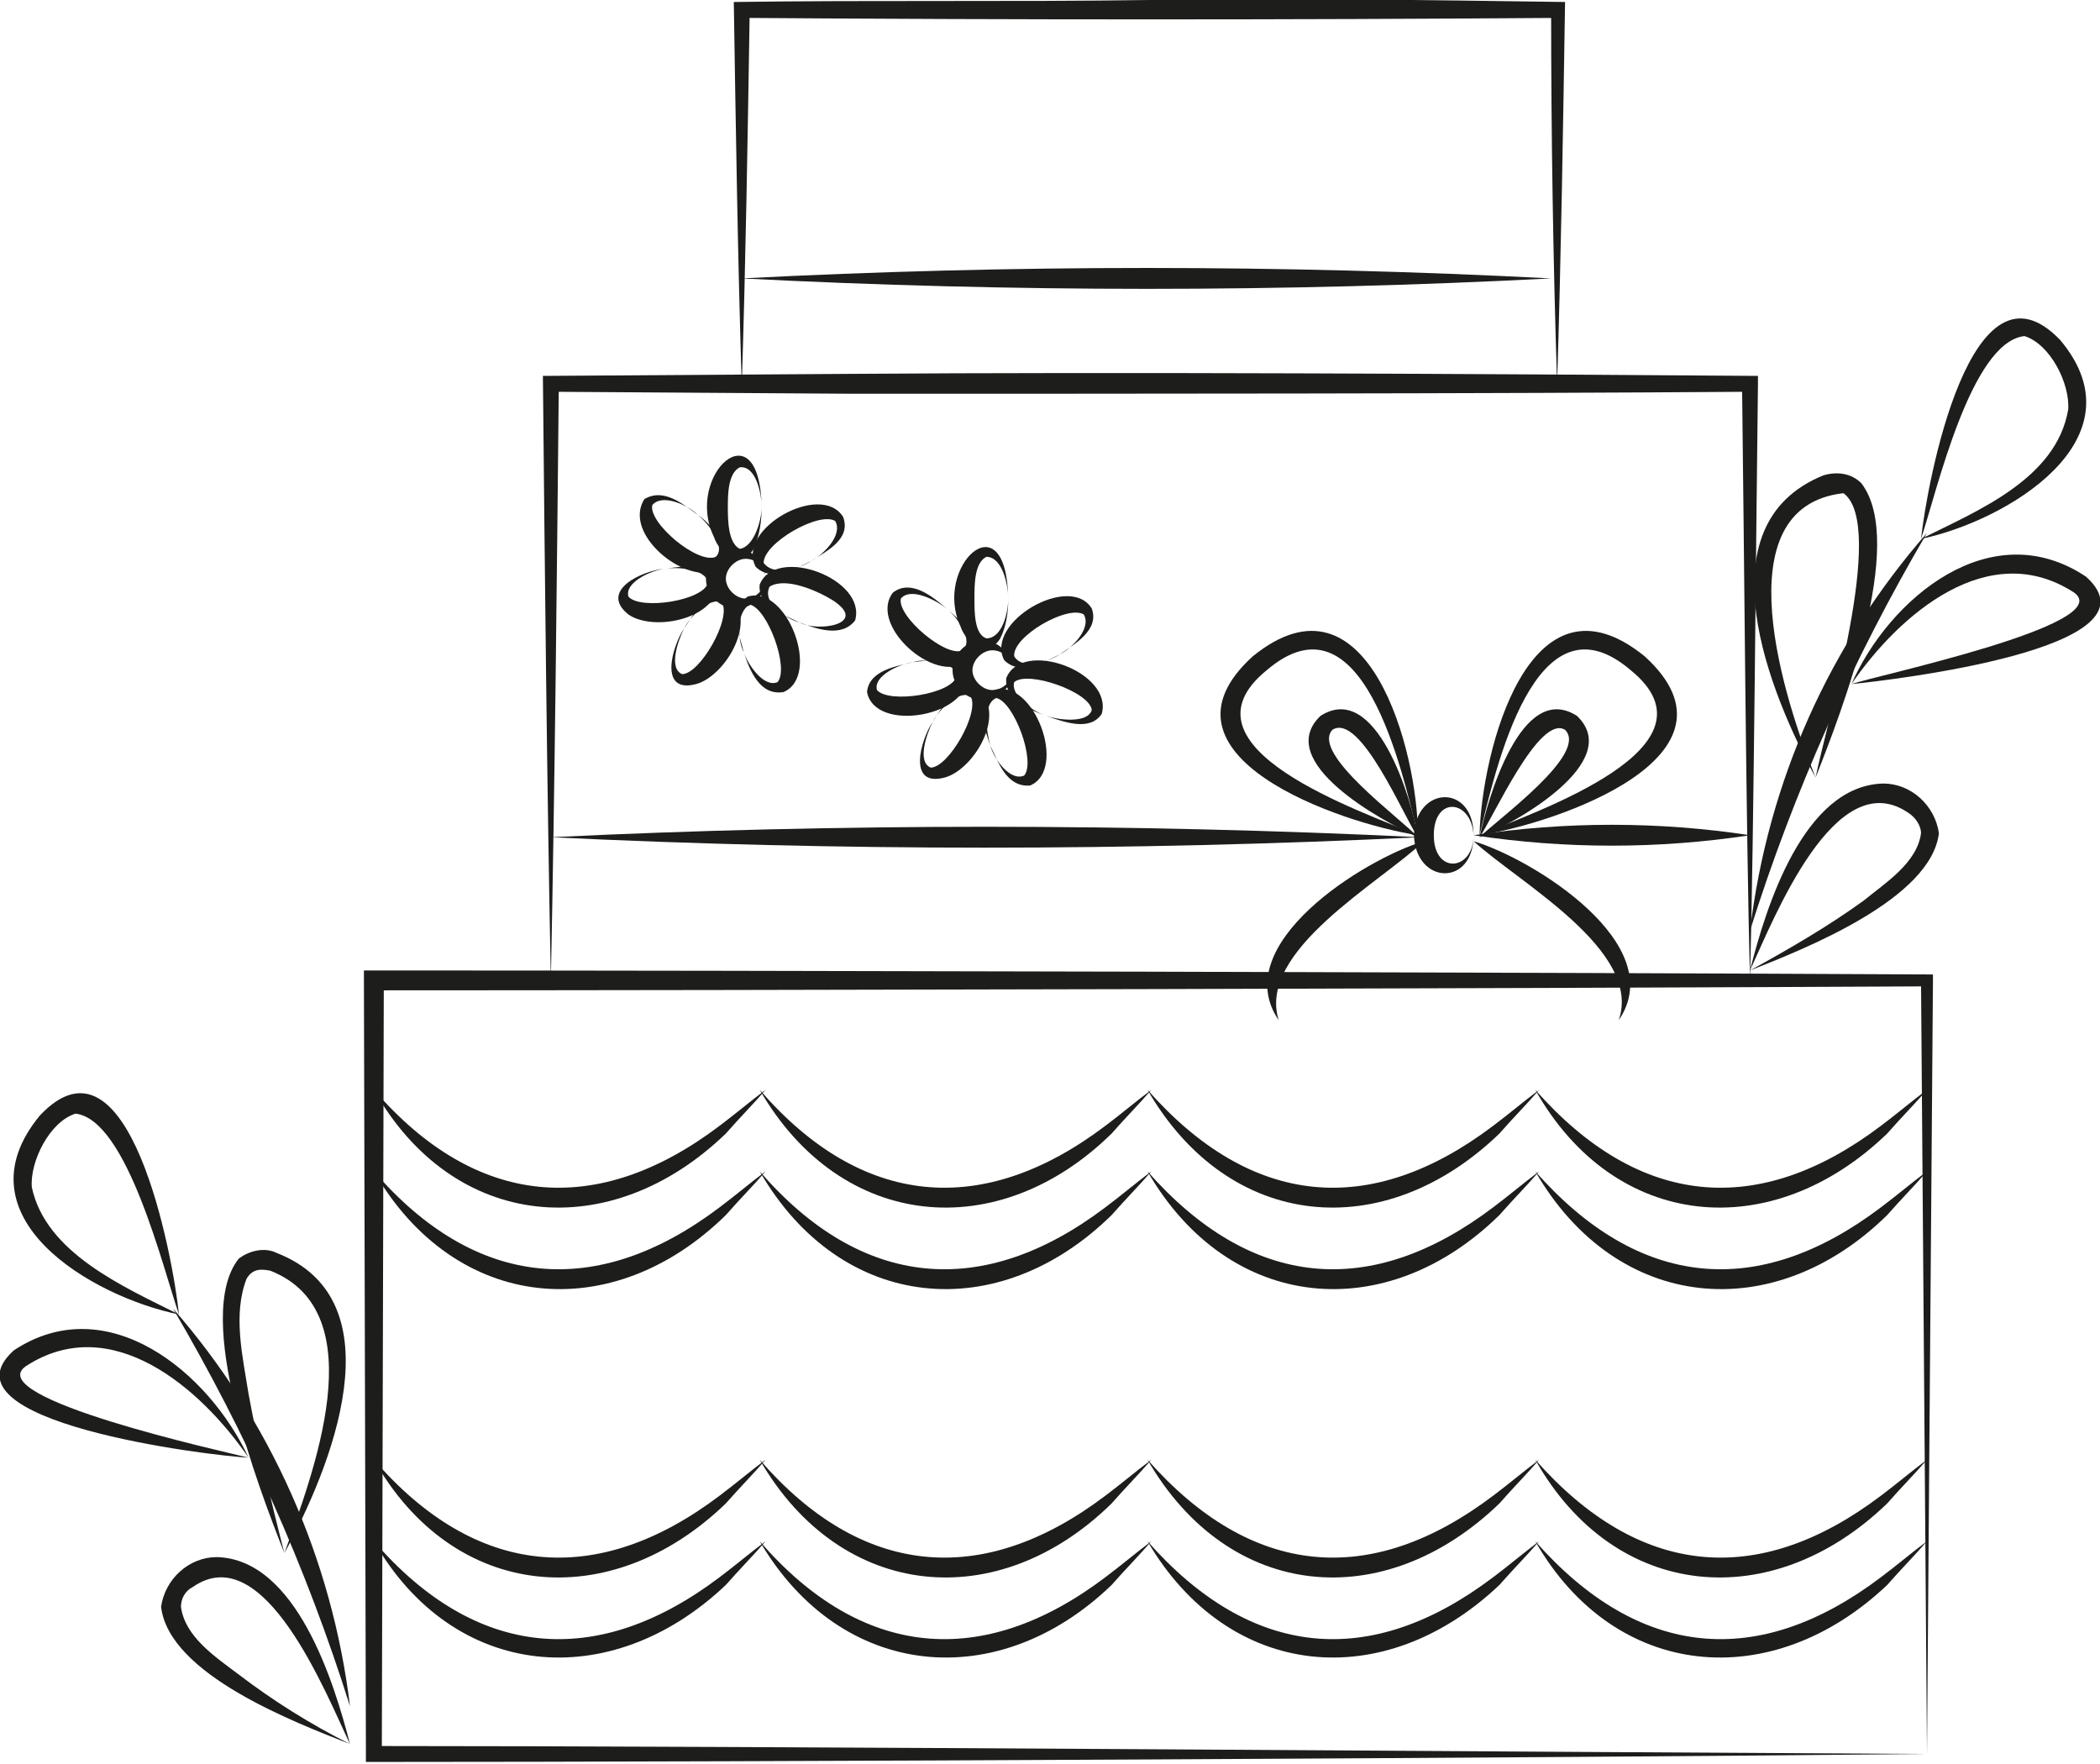
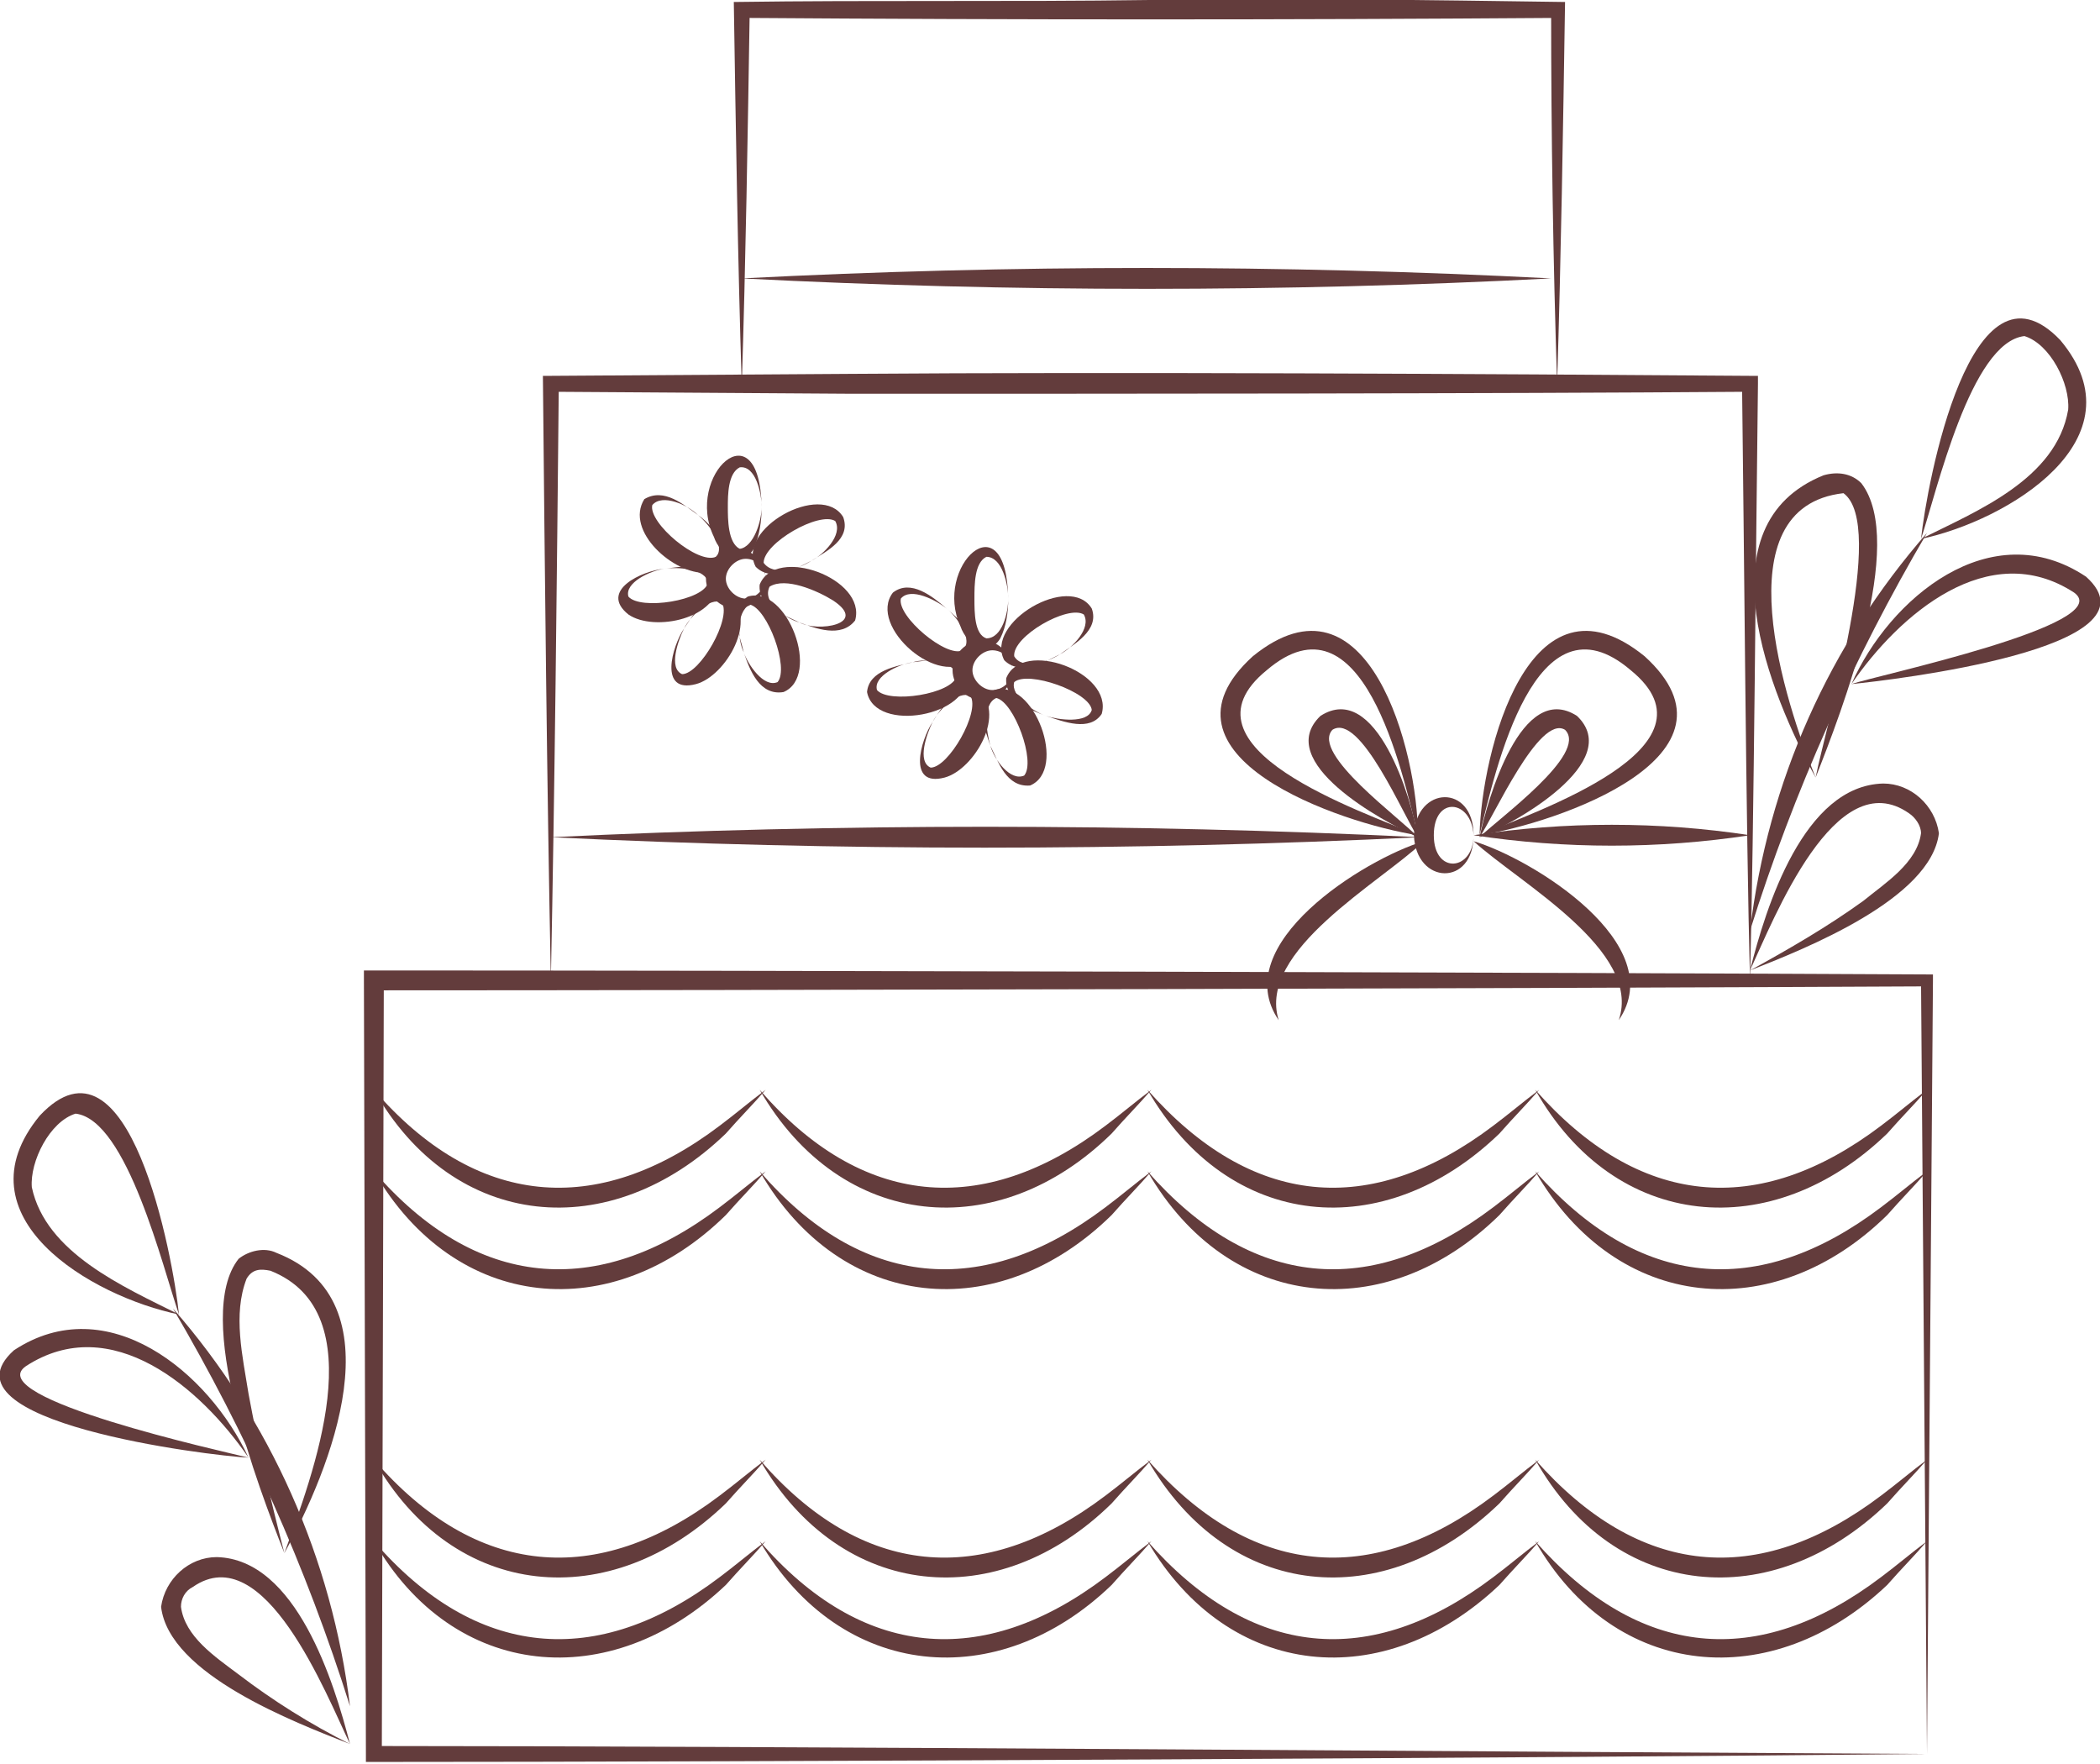
<svg xmlns="http://www.w3.org/2000/svg" version="1.1" id="Слой_1" x="0px" y="0px" viewBox="0 0 105.6 88.7" style="enable-background:new 0 0 105.6 88.7;" xml:space="preserve">
  <style type="text/css">
- 	.st0{fill:#1D1D1B;}
+ 	.st0{fill:#633C3C;}
</style>
  <g id="Слой_2_00000105398325605508685960000010117049045399082430_">
    <g id="Слой_1-2">
      <path class="st0" d="M96.9,88.2c-19.5,0.2-58.7,0.4-78.1,0.4h-0.4v-0.4l-0.1-38.9v-0.5h0.5c19.5,0,58.7,0.1,78.1,0.2h0.3v0.3    L96.9,88.2z M96.9,88.2l-0.3-38.9l0.3,0.3c-19.5,0.1-58.7,0.2-78.1,0.2l0.5-0.5l-0.1,38.9l-0.4-0.4C38.2,87.8,77.4,88.1,96.9,88.2    z" />
      <path class="st0" d="M27.7,49.3c-0.2-10.1-0.3-20.2-0.4-30.4h0.4l15.1-0.1c13.4-0.1,31.8,0,45.2,0.1h0.4v0.4    c-0.1,7.5-0.2,22.5-0.4,30c-0.2-7.5-0.3-22.5-0.4-30l0.4,0.4c-13.4,0.1-31.8,0.1-45.2,0.1l-15.1-0.1l0.4-0.4    C28,29.4,27.9,39.4,27.7,49.3L27.7,49.3z" />
-       <path class="st0" d="M37.3,19.4C37.1,13,37,6.5,36.9,0.1C43.9,0,50.9,0.1,57.8,0s13.9,0,20.9,0.1c-0.1,6.4-0.2,12.8-0.4,19.2    C78.1,13.1,78,6.8,78,0.5l0.4,0.4C64.7,1,51,1,37.4,0.9l0.3-0.4C37.6,6.8,37.5,13.1,37.3,19.4z" />
+       <path class="st0" d="M37.3,19.4C37.1,13,37,6.5,36.9,0.1c7-0.1,14,0,20.9-0.1s13.9,0,20.9,0.1c-0.1,6.4-0.2,12.8-0.4,19.2    C78.1,13.1,78,6.8,78,0.5l0.4,0.4C64.7,1,51,1,37.4,0.9l0.3-0.4C37.6,6.8,37.5,13.1,37.3,19.4z" />
      <path class="st0" d="M27.7,42.1c14.5-0.7,29.2-0.7,43.7,0C56.8,42.8,42.2,42.8,27.7,42.1z" />
      <path class="st0" d="M71.3,42c-3.9-0.6-13.8-4-8.3-9C68.8,28.3,71.3,37.8,71.3,42z M71.3,42c-0.8-3.3-2.8-12.4-7.6-8.3    C58.9,37.6,68.5,40.8,71.3,42z" />
      <path class="st0" d="M71.6,42.3c-2.2,2.1-8.4,5.5-7.3,9C61.7,47.5,68.6,43.2,71.6,42.3z" />
      <path class="st0" d="M74.1,42c0,2.6-2.9,2.5-3,0C71.2,39.5,74.1,39.4,74.1,42z M74.1,42c-0.1-1.8-2-2-2,0S74.1,43.8,74.1,42z" />
      <path class="st0" d="M71.3,42.1c-1.8-0.8-7.3-3.8-4.9-6.1C69.2,34.2,71,40.2,71.3,42.1z M71.3,42.1c-0.7-1-2.9-6.3-4.3-5.4    C65.9,37.9,70.5,41.2,71.3,42.1z" />
      <path class="st0" d="M74.4,42c2.8-1.2,12.4-4.4,7.6-8.3C77.2,29.6,75.2,38.7,74.4,42z M74.4,42c0.1-4.2,2.5-13.7,8.3-9    C88.2,38,78.3,41.4,74.4,42z" />
      <path class="st0" d="M74.1,42.3c3,0.9,9.9,5.2,7.3,9C82.6,47.8,76.4,44.4,74.1,42.3z" />
      <path class="st0" d="M74.4,42.1c0.9-0.9,5.5-4.2,4.3-5.4C77.4,35.9,75.1,41.1,74.4,42.1z M74.4,42.1c0.4-1.9,2.1-7.9,4.9-6.1    C81.7,38.3,76.2,41.4,74.4,42.1z" />
      <path class="st0" d="M74.1,42c4.6-0.7,9.3-0.7,13.9,0C83.4,42.7,78.7,42.7,74.1,42L74.1,42z" />
      <path class="st0" d="M37.3,14c13.6-0.7,27.1-0.7,40.7,0C64.5,14.7,50.9,14.7,37.3,14L37.3,14z" />
      <path class="st0" d="M18.8,54.8c5.1,5.9,11.2,6.5,17.4,1.8c0.8-0.6,1.5-1.2,2.3-1.8c-0.6,0.7-1.3,1.4-2,2.2    C30.7,62.6,22.8,61.9,18.8,54.8L18.8,54.8z" />
      <path class="st0" d="M38.2,54.8c5.1,5.9,11.2,6.5,17.4,1.8c0.8-0.6,1.5-1.2,2.3-1.8c-0.6,0.7-1.3,1.4-2,2.2    C50.2,62.6,42.3,61.9,38.2,54.8L38.2,54.8z" />
      <path class="st0" d="M57.7,54.8c5.2,5.9,11.2,6.5,17.4,1.8c0.8-0.6,1.5-1.2,2.3-1.8c-0.6,0.7-1.3,1.4-2,2.2    C69.6,62.6,61.8,61.9,57.7,54.8L57.7,54.8z" />
      <path class="st0" d="M77.2,54.8c5.2,5.9,11.2,6.5,17.4,1.8c0.8-0.6,1.5-1.2,2.3-1.8c-0.6,0.7-1.3,1.4-2,2.2    C89.1,62.6,81.2,61.9,77.2,54.8L77.2,54.8z" />
      <path class="st0" d="M18.8,58.9c5.1,5.9,11.2,6.5,17.4,1.8c0.8-0.6,1.5-1.2,2.3-1.8c-0.6,0.7-1.3,1.4-2,2.2    C30.8,66.7,22.9,66,18.8,58.9z" />
      <path class="st0" d="M38.2,58.9c5.1,5.9,11.2,6.5,17.4,1.8c0.8-0.6,1.5-1.2,2.3-1.8c-0.6,0.7-1.3,1.4-2,2.2    C50.2,66.7,42.3,66,38.2,58.9z" />
      <path class="st0" d="M57.7,58.9c5.2,5.9,11.2,6.5,17.4,1.8c0.8-0.6,1.5-1.2,2.3-1.8c-0.6,0.7-1.3,1.4-2,2.2    C69.7,66.7,61.8,66,57.7,58.9z" />
      <path class="st0" d="M77.2,58.9c5.2,5.9,11.2,6.5,17.4,1.8c0.8-0.6,1.5-1.2,2.3-1.8c-0.6,0.7-1.3,1.4-2,2.2    C89.2,66.7,81.3,66,77.2,58.9z" />
      <path class="st0" d="M18.8,73.4c5.1,5.9,11.2,6.5,17.4,1.8c0.8-0.6,1.5-1.2,2.3-1.8c-0.6,0.7-1.3,1.4-2,2.2    C30.7,81.2,22.8,80.5,18.8,73.4L18.8,73.4z" />
      <path class="st0" d="M38.2,73.4c5.1,5.9,11.2,6.5,17.4,1.8c0.8-0.6,1.5-1.2,2.3-1.8c-0.6,0.7-1.3,1.4-2,2.2    C50.2,81.2,42.3,80.5,38.2,73.4L38.2,73.4z" />
      <path class="st0" d="M57.7,73.4c5.2,5.9,11.2,6.5,17.4,1.8c0.8-0.6,1.5-1.2,2.3-1.8c-0.6,0.7-1.3,1.4-2,2.2    C69.6,81.2,61.8,80.5,57.7,73.4L57.7,73.4z" />
      <path class="st0" d="M77.2,73.4c5.2,5.9,11.2,6.5,17.4,1.8c0.8-0.6,1.5-1.2,2.3-1.8c-0.6,0.7-1.3,1.4-2,2.2    C89.1,81.2,81.2,80.5,77.2,73.4L77.2,73.4z" />
      <path class="st0" d="M18.8,77.5c5.1,5.9,11.2,6.5,17.4,1.8c0.8-0.6,1.5-1.2,2.3-1.8c-0.6,0.7-1.3,1.4-2,2.2    C30.7,85.2,22.8,84.5,18.8,77.5L18.8,77.5z" />
      <path class="st0" d="M38.2,77.5c5.1,5.9,11.2,6.5,17.4,1.8c0.8-0.6,1.5-1.2,2.3-1.8c-0.6,0.7-1.3,1.4-2,2.2    C50.2,85.2,42.3,84.5,38.2,77.5L38.2,77.5z" />
      <path class="st0" d="M57.7,77.5c5.2,5.9,11.2,6.5,17.4,1.8c0.8-0.6,1.5-1.2,2.3-1.8c-0.6,0.7-1.3,1.4-2,2.2    C69.6,85.2,61.8,84.5,57.7,77.5L57.7,77.5z" />
      <path class="st0" d="M77.2,77.5c5.2,5.9,11.2,6.5,17.4,1.8c0.8-0.6,1.5-1.2,2.3-1.8c-0.6,0.7-1.3,1.4-2,2.2    C89.1,85.2,81.2,84.5,77.2,77.5L77.2,77.5z" />
      <path class="st0" d="M38.3,25.5c0,0.7-0.1,1.4-0.4,2.1c-0.6,1-1.7,0.3-2-0.6C34.4,23.9,38.2,20.4,38.3,25.5L38.3,25.5z M38.3,25.5    c0-0.7-0.3-2.1-1.1-2c-0.6,0.3-0.6,1.4-0.6,2s0,1.8,0.6,2.1C37.9,27.5,38.3,26.2,38.3,25.5z" />
      <path class="st0" d="M35.1,25.9c0.9,0.6,2.4,2.6,0.4,2.9c-1.6,0.1-4.1-2.1-3.1-3.7C33.4,24.5,34.4,25.4,35.1,25.9z M35.1,25.9    c-0.5-0.5-1.8-1.1-2.3-0.5c-0.2,0.9,2.3,3,3.2,2.6C36.5,27.5,35.7,26.4,35.1,25.9z" />
      <path class="st0" d="M33.4,28.6c0.9-0.1,2.2-0.4,2.7,0.6c0.1,1.9-3.2,2.6-4.5,1.7C30.1,29.7,32.3,28.7,33.4,28.6z M33.4,28.6    c-0.7,0.1-2,0.7-1.8,1.4c0.6,0.7,3.8,0.2,4-0.7C35.5,28.6,34.1,28.5,33.4,28.6L33.4,28.6z" />
      <path class="st0" d="M34.4,31.6c0.5-0.7,1.1-2,2.2-1.7c1.6,1.2-0.1,4.1-1.6,4.5C33.1,34.9,33.8,32.5,34.4,31.6z M34.4,31.6    c-0.3,0.6-0.8,2-0.1,2.3c0.9,0,2.5-2.8,2-3.6C35.7,30,34.7,31,34.4,31.6L34.4,31.6z" />
      <path class="st0" d="M37.4,32.8c-0.2-0.9-0.8-2.1,0.2-2.8c2-0.6,3.7,4,1.8,4.8C38.2,35,37.7,33.7,37.4,32.8L37.4,32.8z M37.4,32.8    c0.2,0.6,1,1.8,1.7,1.5c0.6-0.7-0.5-3.7-1.4-3.9C37,30.8,37.1,32.2,37.4,32.8z" />
      <path class="st0" d="M40.2,31.3c-0.8-0.4-2.1-0.8-2-1.9c0.8-2,5.4-0.3,4.8,1.8C42.3,32.1,41,31.6,40.2,31.3L40.2,31.3z M40.2,31.3    c0.9,0.5,3.5,0.1,1.7-1.1c-0.8-0.5-2.4-1.2-3.2-0.7C38.3,30.3,39.5,31.1,40.2,31.3z" />
      <path class="st0" d="M40.8,28.2c-0.8,0.4-2,1.1-2.8,0.3c-1-1.9,3.3-4.3,4.4-2.5C42.8,27.1,41.6,27.7,40.8,28.2z M40.8,28.2    c0.6-0.3,1.6-1.3,1.2-2c-0.8-0.5-3.6,1.1-3.6,2.1C38.9,29,40.2,28.6,40.8,28.2L40.8,28.2z" />
      <path class="st0" d="M38.5,29.1c0,0.9-0.7,1.5-1.5,1.5s-1.5-0.7-1.5-1.5s0.7-1.5,1.5-1.5S38.5,28.2,38.5,29.1z M38.5,29.1    c0-0.6-0.5-1-1-1s-1,0.5-1,1s0.5,1,1,1S38.5,29.6,38.5,29.1z" />
-       <path class="st0" d="M50.7,30.1c0,0.7-0.1,1.4-0.4,2c-0.6,1-1.7,0.3-2-0.6C46.9,28.5,50.6,25,50.7,30.1L50.7,30.1z M50.7,30.1    c0-0.7-0.3-2.1-1.1-2.1c-0.6,0.3-0.6,1.4-0.6,2.1s0,1.8,0.6,2C50.4,32.1,50.7,30.8,50.7,30.1z" />
+       <path class="st0" d="M50.7,30.1c0,0.7-0.1,1.4-0.4,2c-0.6,1-1.7,0.3-2-0.6C46.9,28.5,50.6,25,50.7,30.1L50.7,30.1z M50.7,30.1    c0-0.7-0.3-2.1-1.1-2.1C49,28.3,49,29.4,49,30.1s0,1.8,0.6,2C50.4,32.1,50.7,30.8,50.7,30.1z" />
      <path class="st0" d="M47.6,30.6c0.7,0.6,1.7,1.5,1.2,2.5c-1.5,1.6-5.2-1.6-3.9-3.3C45.8,29.1,46.9,30,47.6,30.6z M47.6,30.6    c-0.5-0.4-1.8-1.1-2.3-0.5c-0.2,0.9,2.3,3,3.1,2.6C49,32.2,48.1,31,47.6,30.6z" />
      <path class="st0" d="M45.9,33.3c0.9-0.1,2.2-0.4,2.7,0.6c0.3,2.1-4.6,3-5,0.9C43.7,33.7,45.1,33.5,45.9,33.3L45.9,33.3z     M45.9,33.3c-0.7,0.1-2,0.7-1.8,1.4c0.6,0.7,3.8,0.2,4-0.7C48,33.2,46.5,33.1,45.9,33.3L45.9,33.3z" />
      <path class="st0" d="M46.9,36.3c0.5-0.8,1.2-2,2.2-1.7c1.6,1.2-0.1,4.1-1.6,4.5C45.6,39.6,46.3,37.2,46.9,36.3z M46.9,36.3    c-0.3,0.6-0.8,2-0.1,2.3c0.9,0,2.5-2.8,2-3.6C48.2,34.7,47.2,35.7,46.9,36.3L46.9,36.3z" />
      <path class="st0" d="M49.8,37.5c-0.3-0.9-0.8-2.1,0.2-2.8c2-0.6,3.7,4,1.8,4.8C50.6,39.6,50.2,38.3,49.8,37.5L49.8,37.5z     M49.8,37.5c0.2,0.7,1,1.8,1.7,1.5c0.6-0.7-0.5-3.7-1.4-3.9C49.4,35.4,49.6,36.8,49.8,37.5z" />
      <path class="st0" d="M52.6,36c-0.8-0.3-2.1-0.8-2-1.9c0.8-2,5.4-0.3,4.8,1.8C54.8,36.8,53.5,36.3,52.6,36L52.6,36z M52.6,36    c0.6,0.2,2.1,0.4,2.3-0.3c-0.1-0.9-3.2-2-3.9-1.4C50.8,35,52,35.8,52.6,36z" />
      <path class="st0" d="M53.3,32.9c-0.8,0.4-2,1.1-2.8,0.3c-1-1.9,3.3-4.4,4.4-2.6C55.3,31.7,54,32.4,53.3,32.9z M53.3,32.9    c0.6-0.3,1.6-1.3,1.2-2C53.7,30.4,50.9,32,51,33C51.4,33.7,52.7,33.3,53.3,32.9L53.3,32.9z" />
      <path class="st0" d="M50.9,33.7c0,0.9-0.7,1.5-1.5,1.5s-1.5-0.7-1.5-1.5s0.7-1.5,1.5-1.5S50.9,32.9,50.9,33.7z M50.9,33.7    c0-0.6-0.5-1-1-1s-1,0.5-1,1s0.5,1,1,1S50.9,34.3,50.9,33.7z" />
      <path class="st0" d="M88,48.8c0.8-3.2,2.7-9.3,6.7-9.4c1.4,0,2.6,1.1,2.8,2.5C97.1,45.2,90.8,47.7,88,48.8z M88,48.8    c2-1.1,3.9-2.2,5.7-3.5c1.1-0.9,2.7-1.9,2.9-3.4c0-0.4-0.3-0.8-0.6-1C92.3,38.3,89.2,46.2,88,48.8L88,48.8z" />
      <path class="st0" d="M96.9,26.8c-3.7,6.3-6.7,13-8.9,20C88.9,39.3,92,32.4,96.9,26.8z" />
      <path class="st0" d="M91.3,39.1c-2.3-4.2-5.8-12.7,0.4-15.2c0.7-0.2,1.4-0.1,1.9,0.4C95.9,27.3,92.6,35.8,91.3,39.1z M91.3,39.1    c0.5-2.6,3.6-12.7,1.4-14.3C86.5,25.5,89.8,35.4,91.3,39.1z" />
      <path class="st0" d="M96.6,27.1c0.3-2.8,2.5-14.7,7-10C107.8,22.1,100.9,26.2,96.6,27.1z M96.6,27.1c2.8-1.4,6.8-3,7.4-6.5    c0.1-1.3-0.9-3.3-2.2-3.7C99.1,17.2,97.4,24.7,96.6,27.1z" />
      <path class="st0" d="M93.1,34.4c1.9-4.3,7-8.6,11.8-5.4C108.9,32.6,95.1,34.2,93.1,34.4z M93.1,34.4c1.1-0.4,13.4-3,11.2-4.6    C100,27,95.5,30.9,93.1,34.4z" />
      <path class="st0" d="M17.6,87.7c-1.2-2.5-4.3-10.4-7.9-7.9c-0.4,0.2-0.6,0.6-0.6,1c0.2,1.5,1.7,2.5,2.9,3.4    C13.7,85.5,15.6,86.7,17.6,87.7L17.6,87.7z M17.6,87.7c-2.8-1.1-9.1-3.5-9.5-6.9c0.2-1.4,1.4-2.5,2.8-2.5    C14.9,78.4,16.8,84.6,17.6,87.7z" />
      <path class="st0" d="M8.7,65.8c4.9,5.6,8,12.6,8.9,20C15.4,78.8,12.4,72.1,8.7,65.8z" />
      <path class="st0" d="M14.3,78.1c1.4-3.9,4.6-12.1-0.7-14.2c-0.5-0.1-0.9-0.1-1.2,0.4c-0.7,1.8-0.2,3.9,0.1,5.8    C13,72.8,13.6,75.4,14.3,78.1L14.3,78.1z M14.3,78.1C13,74.8,9.7,66.2,12,63.3c0.5-0.4,1.3-0.6,1.9-0.3    C20.1,65.4,16.6,73.9,14.3,78.1L14.3,78.1z" />
-       <path class="st0" d="M9,66.1c-0.8-2.3-2.6-9.8-5.2-10.1c-1.3,0.4-2.3,2.4-2.2,3.7C2.3,63,6.2,64.7,9,66.1z M9,66.1    c-4.4-0.9-11.2-4.9-7-10C6.5,51.3,8.7,63.2,9,66.1z" />
+       <path class="st0" d="M9,66.1C8.2,63.8,6.4,56.3,3.8,56c-1.3,0.4-2.3,2.4-2.2,3.7C2.3,63,6.2,64.7,9,66.1z M9,66.1    c-4.4-0.9-11.2-4.9-7-10C6.5,51.3,8.7,63.2,9,66.1z" />
      <path class="st0" d="M12.5,73.3c-2.4-3.5-6.9-7.4-11.2-4.6C-1,70.3,11.3,73,12.5,73.3z M12.5,73.3c-2-0.1-15.8-1.8-11.8-5.4    C5.4,64.8,10.5,69,12.5,73.3z" />
    </g>
  </g>
</svg>
